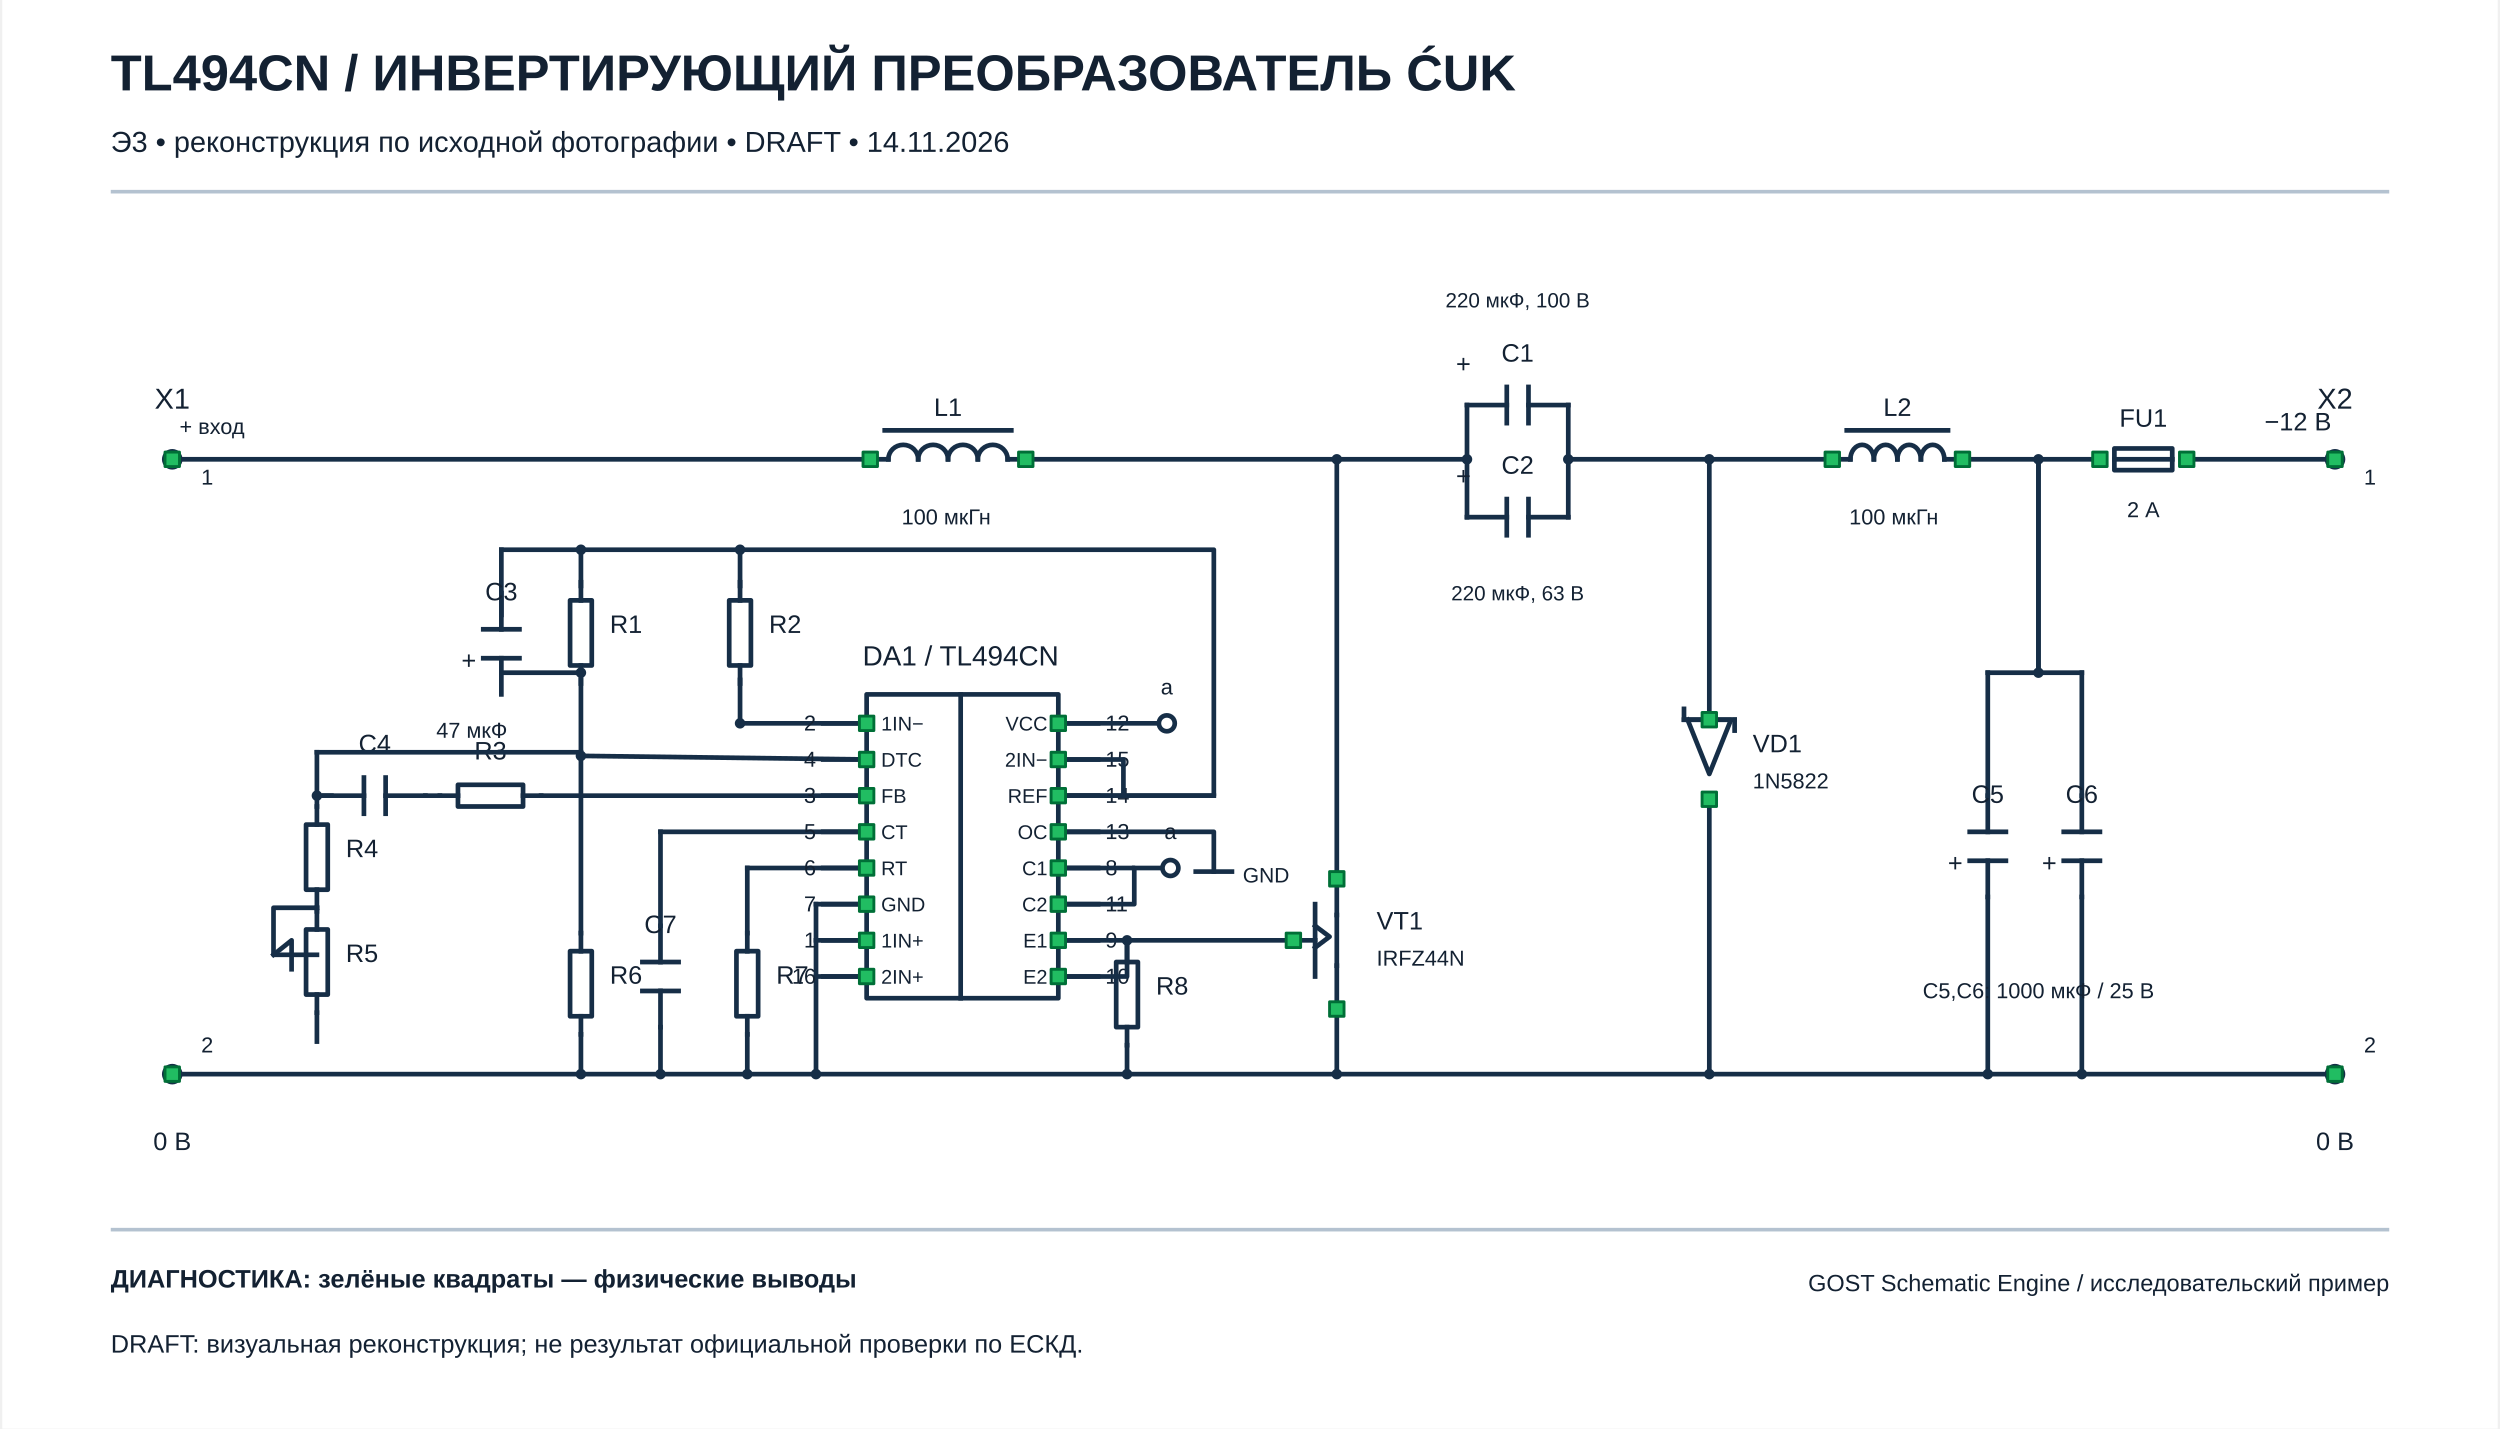
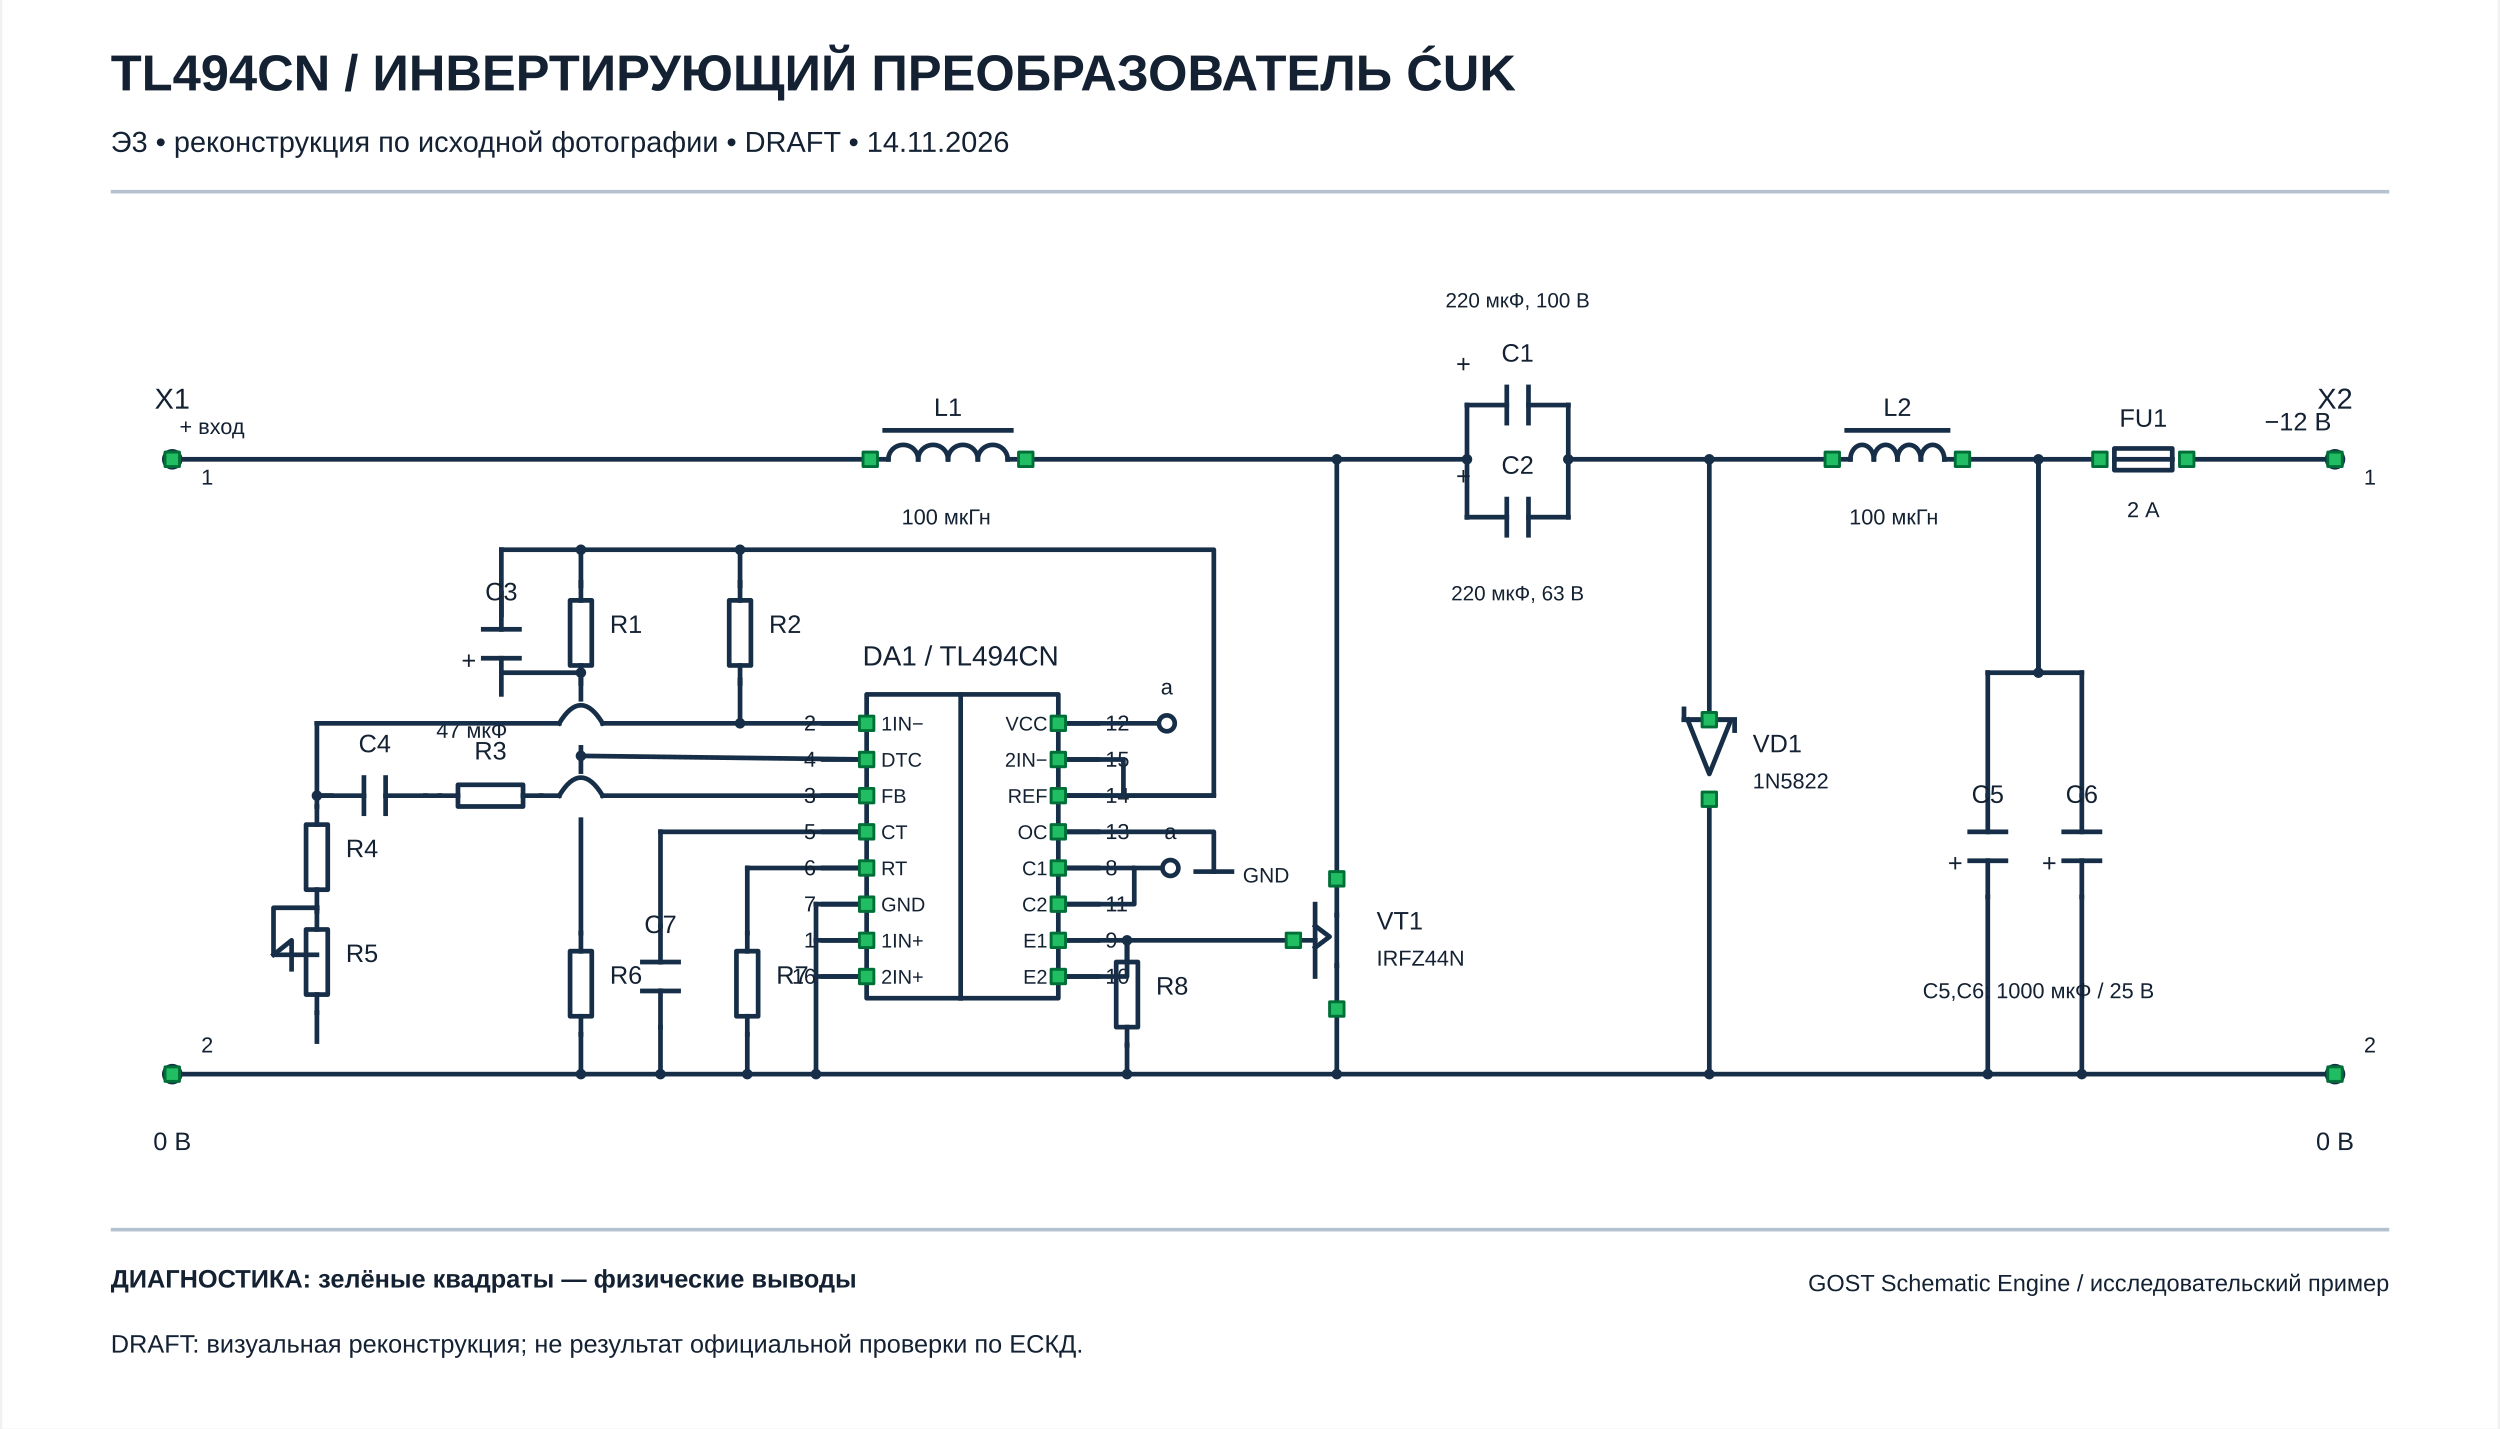
<svg xmlns="http://www.w3.org/2000/svg" width="350mm" height="200mm" viewBox="0 0 690 395">
  <rect x="0" y="0" width="690" height="395" fill="#fff" />
  <g font-family="Arial,DejaVu Sans,sans-serif">
    <text x="30" y="25" text-anchor="start" font-size="14" stroke="none" fill="#132132" font-weight="bold">TL494CN / ИНВЕРТИРУЮЩИЙ ПРЕОБРАЗОВАТЕЛЬ ĆUK</text>
    <text x="30" y="42" text-anchor="start" font-size="8" stroke="none" fill="#132132">Э3 • реконструкция по исходной фотографии • DRAFT • 14.11.2026</text>
    <line x1="30" y1="53" x2="660" y2="53" stroke="#b4c2d0" />
    <g transform="translate(25 30)" fill="none" stroke="#162e47" stroke-width="1.3" stroke-linecap="square" stroke-linejoin="round">
      <line x1="22" y1="97" x2="215" y2="97" />
      <line x1="258" y1="97" x2="380" y2="97" />
      <line x1="408" y1="97" x2="481" y2="97" />
      <line x1="517" y1="97" x2="555" y2="97" />
      <line x1="579" y1="97" x2="620" y2="97" />
      <line x1="22" y1="267" x2="620" y2="267" />
      <line x1="215" y1="97" x2="220" y2="97" />
      <line x1="253" y1="97" x2="258" y2="97" />
      <path d="M 220 97 A 4.125 4 0 0 1 228.25 97" fill="none" />
      <path d="M 228.25 97 A 4.125 4 0 0 1 236.5 97" fill="none" />
      <path d="M 236.5 97 A 4.125 4 0 0 1 244.75 97" fill="none" />
      <path d="M 244.75 97 A 4.125 4 0 0 1 253 97" fill="none" />
      <line x1="219" y1="89" x2="254" y2="89" />
      <text x="236.5" y="85" text-anchor="middle" font-size="7" stroke="none" fill="#132132">L1</text>
      <line x1="481" y1="97" x2="486" y2="97" />
      <line x1="512" y1="97" x2="517" y2="97" />
      <path d="M 486 97 A 3.25 4 0 0 1 492.5 97" fill="none" />
      <path d="M 492.5 97 A 3.25 4 0 0 1 499 97" fill="none" />
      <path d="M 499 97 A 3.25 4 0 0 1 505.5 97" fill="none" />
      <path d="M 505.5 97 A 3.25 4 0 0 1 512 97" fill="none" />
      <line x1="485" y1="89" x2="513" y2="89" />
      <text x="499" y="85" text-anchor="middle" font-size="7" stroke="none" fill="#132132">L2</text>
      <text x="236" y="115" text-anchor="middle" font-size="6" stroke="none" fill="#132132">100 мкГн</text>
      <text x="498" y="115" text-anchor="middle" font-size="6" stroke="none" fill="#132132">100 мкГн</text>
      <line x1="380" y1="97" x2="380" y2="82" />
      <line x1="408" y1="97" x2="408" y2="82" />
      <line x1="380" y1="82" x2="391" y2="82" />
      <line x1="391" y1="77" x2="391" y2="87" />
      <line x1="397" y1="77" x2="397" y2="87" />
      <line x1="397" y1="82" x2="408" y2="82" />
      <text x="394" y="70" text-anchor="middle" font-size="7" stroke="none" fill="#132132">C1</text>
      <text x="379" y="73" text-anchor="middle" font-size="7" stroke="none" fill="#132132">+</text>
      <text x="394" y="55" text-anchor="middle" font-size="5.7" stroke="none" fill="#132132">220 мкФ, 100 В</text>
      <line x1="380" y1="97" x2="380" y2="113" />
      <line x1="408" y1="97" x2="408" y2="113" />
      <line x1="380" y1="113" x2="391" y2="113" />
      <line x1="391" y1="108" x2="391" y2="118" />
      <line x1="397" y1="108" x2="397" y2="118" />
      <line x1="397" y1="113" x2="408" y2="113" />
      <text x="394" y="101" text-anchor="middle" font-size="7" stroke="none" fill="#132132">C2</text>
      <text x="379" y="104" text-anchor="middle" font-size="7" stroke="none" fill="#132132">+</text>
      <text x="394" y="136" text-anchor="middle" font-size="5.7" stroke="none" fill="#132132">220 мкФ, 63 В</text>
      <line x1="538" y1="97" x2="538" y2="156" />
      <line x1="538" y1="156" x2="524" y2="156" />
      <line x1="524" y1="156" x2="524" y2="190" />
      <line x1="524" y1="190" x2="524" y2="200" />
      <line x1="519" y1="200" x2="529" y2="200" />
      <line x1="519" y1="208" x2="529" y2="208" />
      <line x1="524" y1="208" x2="524" y2="218" />
      <text x="524" y="192" text-anchor="middle" font-size="7" stroke="none" fill="#132132">C5</text>
      <text x="515" y="211" text-anchor="middle" font-size="7" stroke="none" fill="#132132">+</text>
      <line x1="524" y1="218" x2="524" y2="267" />
      <line x1="538" y1="97" x2="538" y2="156" />
      <line x1="538" y1="156" x2="550" y2="156" />
      <line x1="550" y1="156" x2="550" y2="190" />
      <line x1="550" y1="190" x2="550" y2="200" />
      <line x1="545" y1="200" x2="555" y2="200" />
      <line x1="545" y1="208" x2="555" y2="208" />
      <line x1="550" y1="208" x2="550" y2="218" />
      <text x="550" y="192" text-anchor="middle" font-size="7" stroke="none" fill="#132132">C6</text>
      <text x="541" y="211" text-anchor="middle" font-size="7" stroke="none" fill="#132132">+</text>
      <line x1="550" y1="218" x2="550" y2="267" />
      <text x="538" y="246" text-anchor="middle" font-size="6" stroke="none" fill="#132132">C5,C6: 1000 мкФ / 25 В</text>
      <rect x="559" y="94" width="16" height="6" />
      <line x1="559" y1="97" x2="575" y2="97" />
      <text x="567" y="88" text-anchor="middle" font-size="7" stroke="none" fill="#132132">FU1</text>
      <text x="567" y="113" text-anchor="middle" font-size="6" stroke="none" fill="#132132">2 А</text>
      <line x1="344" y1="97" x2="344" y2="213" />
      <line x1="344" y1="249" x2="344" y2="267" />
      <line x1="331" y1="230" x2="338" y2="230" />
      <line x1="344" y1="213" x2="344" y2="223" />
      <line x1="344" y1="237" x2="344" y2="249" />
      <line x1="338" y1="220" x2="338" y2="240" />
      <line x1="344" y1="223" x2="344" y2="237" />
      <polyline points="338,226 342,229 338,232" fill="none" />
      <text x="355" y="227" text-anchor="start" font-size="7" stroke="none" fill="#132132">VT1</text>
      <text x="355" y="237" text-anchor="start" font-size="6" stroke="none" fill="#132132">IRFZ44N</text>
      <line x1="447" y1="97" x2="447" y2="169" />
      <line x1="447" y1="191" x2="447" y2="267" />
      <polyline points="441,169 453,169 447,184 441,169" fill="none" />
      <line x1="440" y1="169" x2="454" y2="169" />
      <line x1="440" y1="166" x2="440" y2="169" />
      <line x1="454" y1="169" x2="454" y2="172" />
      <text x="459" y="178" text-anchor="start" font-size="7" stroke="none" fill="#132132">VD1</text>
      <text x="459" y="188" text-anchor="start" font-size="6" stroke="none" fill="#132132">1N5822</text>
      <polyline points="113,122 310,122 310,190 267,190" fill="none" />
      <line x1="113" y1="122" x2="113" y2="140" />
      <line x1="113" y1="156" x2="135" y2="156" />
      <line x1="113" y1="134" x2="113" y2="144" />
      <line x1="108" y1="144" x2="118" y2="144" />
      <line x1="108" y1="152" x2="118" y2="152" />
      <line x1="113" y1="152" x2="113" y2="162" />
      <text x="113" y="136" text-anchor="middle" font-size="7" stroke="none" fill="#132132">C3</text>
      <text x="104" y="155" text-anchor="middle" font-size="7" stroke="none" fill="#132132">+</text>
      <text x="95" y="174" text-anchor="start" font-size="6" stroke="none" fill="#132132">47 мкФ</text>
      <line x1="135" y1="122" x2="135" y2="132" />
      <line x1="135" y1="131" x2="135" y2="136" />
      <rect x="132" y="136" width="6" height="18" />
      <line x1="135" y1="154" x2="135" y2="159" />
      <text x="143" y="145" text-anchor="start" font-size="7" stroke="none" fill="#132132">R1</text>
      <line x1="135" y1="158" x2="135" y2="179" />
      <line x1="179" y1="122" x2="179" y2="132" />
      <line x1="179" y1="131" x2="179" y2="136" />
      <rect x="176" y="136" width="6" height="18" />
      <line x1="179" y1="154" x2="179" y2="159" />
      <text x="187" y="145" text-anchor="start" font-size="7" stroke="none" fill="#132132">R2</text>
      <line x1="179" y1="158" x2="179" y2="170" />
      <line x1="179" y1="170" x2="214" y2="170" />
      <line x1="135" y1="179" x2="214" y2="180" />
      <line x1="135" y1="179" x2="135" y2="228" />
      <line x1="135" y1="228" x2="135" y2="233" />
      <rect x="132" y="233" width="6" height="18" />
      <line x1="135" y1="251" x2="135" y2="256" />
      <text x="143" y="242" text-anchor="start" font-size="7" stroke="none" fill="#132132">R6</text>
      <line x1="135" y1="256" x2="135" y2="267" />
      <line x1="62" y1="190" x2="62" y2="193" />
      <line x1="62" y1="193" x2="62" y2="198" />
      <rect x="59" y="198" width="6" height="18" />
      <line x1="62" y1="216" x2="62" y2="221" />
      <text x="70" y="207" text-anchor="start" font-size="7" stroke="none" fill="#132132">R4</text>
      <line x1="62" y1="221" x2="62" y2="222" />
      <line x1="62" y1="222" x2="62" y2="227" />
      <rect x="59" y="227" width="6" height="18" />
      <line x1="62" y1="245" x2="62" y2="250" />
      <text x="70" y="236" text-anchor="start" font-size="7" stroke="none" fill="#132132">R5</text>
      <line x1="62" y1="250" x2="62" y2="258" />
      <polyline points="62,221 50,221 50,234 62,234" fill="none" />
      <polyline points="50,234 55,230 55,238" fill="none" />
      <polyline points="62,190 66,190" fill="none" />
      <line x1="64" y1="190" x2="75" y2="190" />
      <line x1="75" y1="185" x2="75" y2="195" />
      <line x1="81" y1="185" x2="81" y2="195" />
      <line x1="81" y1="190" x2="92" y2="190" />
      <text x="78" y="178" text-anchor="middle" font-size="7" stroke="none" fill="#132132">C4</text>
      <polyline points="92,190 96,190" fill="none" />
      <line x1="96" y1="190" x2="101" y2="190" />
      <rect x="101" y="187" width="18" height="6" />
      <line x1="119" y1="190" x2="124" y2="190" />
      <text x="110" y="180" text-anchor="middle" font-size="7" stroke="none" fill="#132132">R3</text>
-       <line x1="124" y1="190" x2="214" y2="190" />
-       <line x1="62" y1="190" x2="62" y2="178" />
-       <line x1="62" y1="178" x2="135" y2="178" />
+       <line x1="124" y1="190" x2="129" y2="190" />
+       <line x1="141" y1="190" x2="214" y2="190" />
+       <rect x="131" y="184" width="8" height="12" stroke="none" fill="#fff" />
+       <path d="M129 190 Q135 180 141 190" fill="none" stroke="#162e47" stroke-width="1.3" />
+       <line x1="62" y1="190" x2="62" y2="170" />
+       <line x1="62" y1="170" x2="129" y2="170" />
+       <line x1="141" y1="170" x2="179" y2="170" />
+       <rect x="131" y="164" width="8" height="12" stroke="none" fill="#fff" />
+       <path d="M129 170 Q135 160 141 170" fill="none" stroke="#162e47" stroke-width="1.3" />
      <line x1="157" y1="226" x2="157" y2="236" />
      <line x1="152" y1="236" x2="162" y2="236" />
      <line x1="152" y1="244" x2="162" y2="244" />
      <line x1="157" y1="244" x2="157" y2="254" />
      <text x="157" y="228" text-anchor="middle" font-size="7" stroke="none" fill="#132132">C7</text>
      <line x1="157" y1="226" x2="157" y2="200" />
      <line x1="157" y1="200" x2="214" y2="200" />
      <line x1="157" y1="254" x2="157" y2="267" />
      <line x1="181" y1="228" x2="181" y2="233" />
      <rect x="178" y="233" width="6" height="18" />
      <line x1="181" y1="251" x2="181" y2="256" />
      <text x="189" y="242" text-anchor="start" font-size="7" stroke="none" fill="#132132">R7</text>
      <line x1="181" y1="228" x2="181" y2="210" />
      <line x1="181" y1="210" x2="214" y2="210" />
      <line x1="181" y1="256" x2="181" y2="267" />
      <line x1="200" y1="220" x2="214" y2="220" />
      <line x1="200" y1="220" x2="200" y2="267" />
      <line x1="200" y1="230" x2="214" y2="230" />
      <line x1="200" y1="240" x2="214" y2="240" />
      <rect x="214" y="162" width="53" height="84" />
      <line x1="240" y1="162" x2="240" y2="246" />
      <text x="240" y="154" text-anchor="middle" font-size="7.7" stroke="none" fill="#132132">DA1 / TL494CN</text>
      <line x1="202" y1="170" x2="214" y2="170" />
      <text x="200" y="172" text-anchor="end" font-size="6" stroke="none" fill="#132132">2</text>
      <text x="218" y="172" text-anchor="start" font-size="5.5" stroke="none" fill="#132132">1IN−</text>
      <line x1="202" y1="180" x2="214" y2="180" />
      <text x="200" y="182" text-anchor="end" font-size="6" stroke="none" fill="#132132">4</text>
      <text x="218" y="182" text-anchor="start" font-size="5.5" stroke="none" fill="#132132">DTC</text>
      <line x1="202" y1="190" x2="214" y2="190" />
      <text x="200" y="192" text-anchor="end" font-size="6" stroke="none" fill="#132132">3</text>
      <text x="218" y="192" text-anchor="start" font-size="5.5" stroke="none" fill="#132132">FB</text>
      <line x1="202" y1="200" x2="214" y2="200" />
      <text x="200" y="202" text-anchor="end" font-size="6" stroke="none" fill="#132132">5</text>
      <text x="218" y="202" text-anchor="start" font-size="5.5" stroke="none" fill="#132132">CT</text>
      <line x1="202" y1="210" x2="214" y2="210" />
      <text x="200" y="212" text-anchor="end" font-size="6" stroke="none" fill="#132132">6</text>
      <text x="218" y="212" text-anchor="start" font-size="5.5" stroke="none" fill="#132132">RT</text>
      <line x1="202" y1="220" x2="214" y2="220" />
      <text x="200" y="222" text-anchor="end" font-size="6" stroke="none" fill="#132132">7</text>
      <text x="218" y="222" text-anchor="start" font-size="5.5" stroke="none" fill="#132132">GND</text>
      <line x1="202" y1="230" x2="214" y2="230" />
      <text x="200" y="232" text-anchor="end" font-size="6" stroke="none" fill="#132132">1</text>
      <text x="218" y="232" text-anchor="start" font-size="5.5" stroke="none" fill="#132132">1IN+</text>
      <line x1="202" y1="240" x2="214" y2="240" />
      <text x="200" y="242" text-anchor="end" font-size="6" stroke="none" fill="#132132">16</text>
      <text x="218" y="242" text-anchor="start" font-size="5.5" stroke="none" fill="#132132">2IN+</text>
      <line x1="267" y1="170" x2="278" y2="170" />
      <text x="264" y="172" text-anchor="end" font-size="5.5" stroke="none" fill="#132132">VCC</text>
      <text x="280" y="172" text-anchor="start" font-size="6" stroke="none" fill="#132132">12</text>
      <line x1="267" y1="180" x2="278" y2="180" />
      <text x="264" y="182" text-anchor="end" font-size="5.5" stroke="none" fill="#132132">2IN−</text>
      <text x="280" y="182" text-anchor="start" font-size="6" stroke="none" fill="#132132">15</text>
      <line x1="267" y1="190" x2="278" y2="190" />
      <text x="264" y="192" text-anchor="end" font-size="5.5" stroke="none" fill="#132132">REF</text>
      <text x="280" y="192" text-anchor="start" font-size="6" stroke="none" fill="#132132">14</text>
      <line x1="267" y1="200" x2="278" y2="200" />
      <text x="264" y="202" text-anchor="end" font-size="5.5" stroke="none" fill="#132132">OC</text>
      <text x="280" y="202" text-anchor="start" font-size="6" stroke="none" fill="#132132">13</text>
      <line x1="267" y1="210" x2="278" y2="210" />
      <text x="264" y="212" text-anchor="end" font-size="5.5" stroke="none" fill="#132132">C1</text>
      <text x="280" y="212" text-anchor="start" font-size="6" stroke="none" fill="#132132">8</text>
      <line x1="267" y1="220" x2="278" y2="220" />
      <text x="264" y="222" text-anchor="end" font-size="5.5" stroke="none" fill="#132132">C2</text>
      <text x="280" y="222" text-anchor="start" font-size="6" stroke="none" fill="#132132">11</text>
      <line x1="267" y1="230" x2="278" y2="230" />
      <text x="264" y="232" text-anchor="end" font-size="5.5" stroke="none" fill="#132132">E1</text>
      <text x="280" y="232" text-anchor="start" font-size="6" stroke="none" fill="#132132">9</text>
      <line x1="267" y1="240" x2="278" y2="240" />
      <text x="264" y="242" text-anchor="end" font-size="5.5" stroke="none" fill="#132132">E2</text>
      <text x="280" y="242" text-anchor="start" font-size="6" stroke="none" fill="#132132">10</text>
      <line x1="267" y1="170" x2="297" y2="170" />
      <circle cx="297" cy="170" r="2.2" fill="#fff" />
      <text x="297" y="162" text-anchor="middle" font-size="6" stroke="none" fill="#132132">a</text>
      <polyline points="267,180 285,180 285,190" fill="none" />
      <line x1="267" y1="190" x2="310" y2="190" />
      <polyline points="267,200 310,200 310,211" fill="none" />
      <line x1="305" y1="211" x2="315" y2="211" />
      <text x="318" y="214" text-anchor="start" font-size="5.8" stroke="none" fill="#132132">GND</text>
      <polyline points="267,210 288,210 288,220 267,220" fill="none" />
      <line x1="288" y1="210" x2="298" y2="210" />
      <circle cx="298" cy="210" r="2.2" fill="#fff" />
      <text x="298" y="202" text-anchor="middle" font-size="6" stroke="none" fill="#132132">a</text>
      <polyline points="267,230 286,230 331,230" fill="none" />
      <polyline points="267,240 286,240 286,230" fill="none" />
      <line x1="286" y1="231" x2="286" y2="236" />
      <rect x="283" y="236" width="6" height="18" />
      <line x1="286" y1="254" x2="286" y2="259" />
      <text x="294" y="245" text-anchor="start" font-size="7" stroke="none" fill="#132132">R8</text>
      <line x1="286" y1="259" x2="286" y2="267" />
      <circle cx="135" cy="122" r="1.45" fill="#162e47" stroke="none" />
      <circle cx="179" cy="122" r="1.45" fill="#162e47" stroke="none" />
      <circle cx="135" cy="156" r="1.45" fill="#162e47" stroke="none" />
      <circle cx="179" cy="170" r="1.45" fill="#162e47" stroke="none" />
      <circle cx="135" cy="179" r="1.45" fill="#162e47" stroke="none" />
      <circle cx="62" cy="190" r="1.45" fill="#162e47" stroke="none" />
      <circle cx="380" cy="97" r="1.45" fill="#162e47" stroke="none" />
      <circle cx="408" cy="97" r="1.45" fill="#162e47" stroke="none" />
      <circle cx="344" cy="97" r="1.45" fill="#162e47" stroke="none" />
      <circle cx="447" cy="97" r="1.45" fill="#162e47" stroke="none" />
      <circle cx="538" cy="97" r="1.45" fill="#162e47" stroke="none" />
      <circle cx="538" cy="156" r="1.45" fill="#162e47" stroke="none" />
      <circle cx="286" cy="230" r="1.45" fill="#162e47" stroke="none" />
      <circle cx="286" cy="267" r="1.45" fill="#162e47" stroke="none" />
      <circle cx="135" cy="267" r="1.45" fill="#162e47" stroke="none" />
      <circle cx="157" cy="267" r="1.45" fill="#162e47" stroke="none" />
      <circle cx="181" cy="267" r="1.45" fill="#162e47" stroke="none" />
      <circle cx="200" cy="267" r="1.45" fill="#162e47" stroke="none" />
      <circle cx="447" cy="267" r="1.45" fill="#162e47" stroke="none" />
      <circle cx="344" cy="267" r="1.45" fill="#162e47" stroke="none" />
      <circle cx="524" cy="267" r="1.45" fill="#162e47" stroke="none" />
      <circle cx="550" cy="267" r="1.45" fill="#162e47" stroke="none" />
      <circle cx="22" cy="97" r="2.2" fill="#fff" />
      <circle cx="22" cy="267" r="2.2" fill="#fff" />
      <text x="22" y="83" text-anchor="middle" font-size="8" stroke="none" fill="#132132">X1</text>
      <text x="30" y="104" text-anchor="start" font-size="6" stroke="none" fill="#132132">1</text>
      <text x="30" y="261" text-anchor="start" font-size="6" stroke="none" fill="#132132">2</text>
      <circle cx="620" cy="97" r="2.2" fill="#fff" />
      <circle cx="620" cy="267" r="2.2" fill="#fff" />
      <text x="620" y="83" text-anchor="middle" font-size="8" stroke="none" fill="#132132">X2</text>
      <text x="628" y="104" text-anchor="start" font-size="6" stroke="none" fill="#132132">1</text>
      <text x="628" y="261" text-anchor="start" font-size="6" stroke="none" fill="#132132">2</text>
      <text x="22" y="288" text-anchor="middle" font-size="7" stroke="none" fill="#132132">0 В</text>
      <text x="620" y="288" text-anchor="middle" font-size="7" stroke="none" fill="#132132">0 В</text>
      <text x="24" y="90" text-anchor="start" font-size="6" stroke="none" fill="#132132">+ вход</text>
      <text x="619" y="89" text-anchor="end" font-size="7" stroke="none" fill="#132132">−12 В</text>
      <g data-layer="physical-pin-diagnostics" stroke="#006f37" fill="#21bd62" stroke-width=".8">
        <rect x="212" y="168" width="4" height="4" data-pinref="DA1.2" />
        <rect x="212" y="178" width="4" height="4" data-pinref="DA1.4" />
        <rect x="212" y="188" width="4" height="4" data-pinref="DA1.3" />
        <rect x="212" y="198" width="4" height="4" data-pinref="DA1.5" />
        <rect x="212" y="208" width="4" height="4" data-pinref="DA1.6" />
        <rect x="212" y="218" width="4" height="4" data-pinref="DA1.7" />
        <rect x="212" y="228" width="4" height="4" data-pinref="DA1.1" />
        <rect x="212" y="238" width="4" height="4" data-pinref="DA1.16" />
        <rect x="265" y="168" width="4" height="4" data-pinref="DA1.12" />
        <rect x="265" y="178" width="4" height="4" data-pinref="DA1.15" />
        <rect x="265" y="188" width="4" height="4" data-pinref="DA1.14" />
        <rect x="265" y="198" width="4" height="4" data-pinref="DA1.13" />
        <rect x="265" y="208" width="4" height="4" data-pinref="DA1.8" />
        <rect x="265" y="218" width="4" height="4" data-pinref="DA1.11" />
        <rect x="265" y="228" width="4" height="4" data-pinref="DA1.9" />
        <rect x="265" y="238" width="4" height="4" data-pinref="DA1.10" />
        <rect x="20" y="95" width="4" height="4" data-pinref="X1.1" />
        <rect x="20" y="265" width="4" height="4" data-pinref="X1.2" />
        <rect x="618" y="95" width="4" height="4" data-pinref="X2.1" />
        <rect x="618" y="265" width="4" height="4" data-pinref="X2.2" />
        <rect x="330" y="228" width="4" height="4" data-pinref="VT1.1" />
        <rect x="342" y="211" width="4" height="4" data-pinref="VT1.2" />
        <rect x="342" y="247" width="4" height="4" data-pinref="VT1.3" />
        <rect x="445" y="167" width="4" height="4" data-pinref="VD1.K" />
        <rect x="445" y="189" width="4" height="4" data-pinref="VD1.A" />
        <rect x="213" y="95" width="4" height="4" data-pinref="L1.1" />
        <rect x="256" y="95" width="4" height="4" data-pinref="L1.2" />
        <rect x="479" y="95" width="4" height="4" data-pinref="L2.1" />
        <rect x="515" y="95" width="4" height="4" data-pinref="L2.2" />
        <rect x="553" y="95" width="4" height="4" data-pinref="FU1.1" />
        <rect x="577" y="95" width="4" height="4" data-pinref="FU1.2" />
      </g>
    </g>
    <line x1="30" y1="340" x2="660" y2="340" stroke="#b4c2d0" />
    <text x="30" y="356" text-anchor="start" font-size="7" stroke="none" fill="#132132" font-weight="bold">ДИАГНОСТИКА: зелёные квадраты — физические выводы</text>
    <text x="30" y="374" text-anchor="start" font-size="7" stroke="none" fill="#132132">DRAFT: визуальная реконструкция; не результат официальной проверки по ЕСКД.</text>
    <text x="660" y="357" text-anchor="end" font-size="6.5" stroke="none" fill="#132132">GOST Schematic Engine / исследовательский пример</text>
  </g>
</svg>
